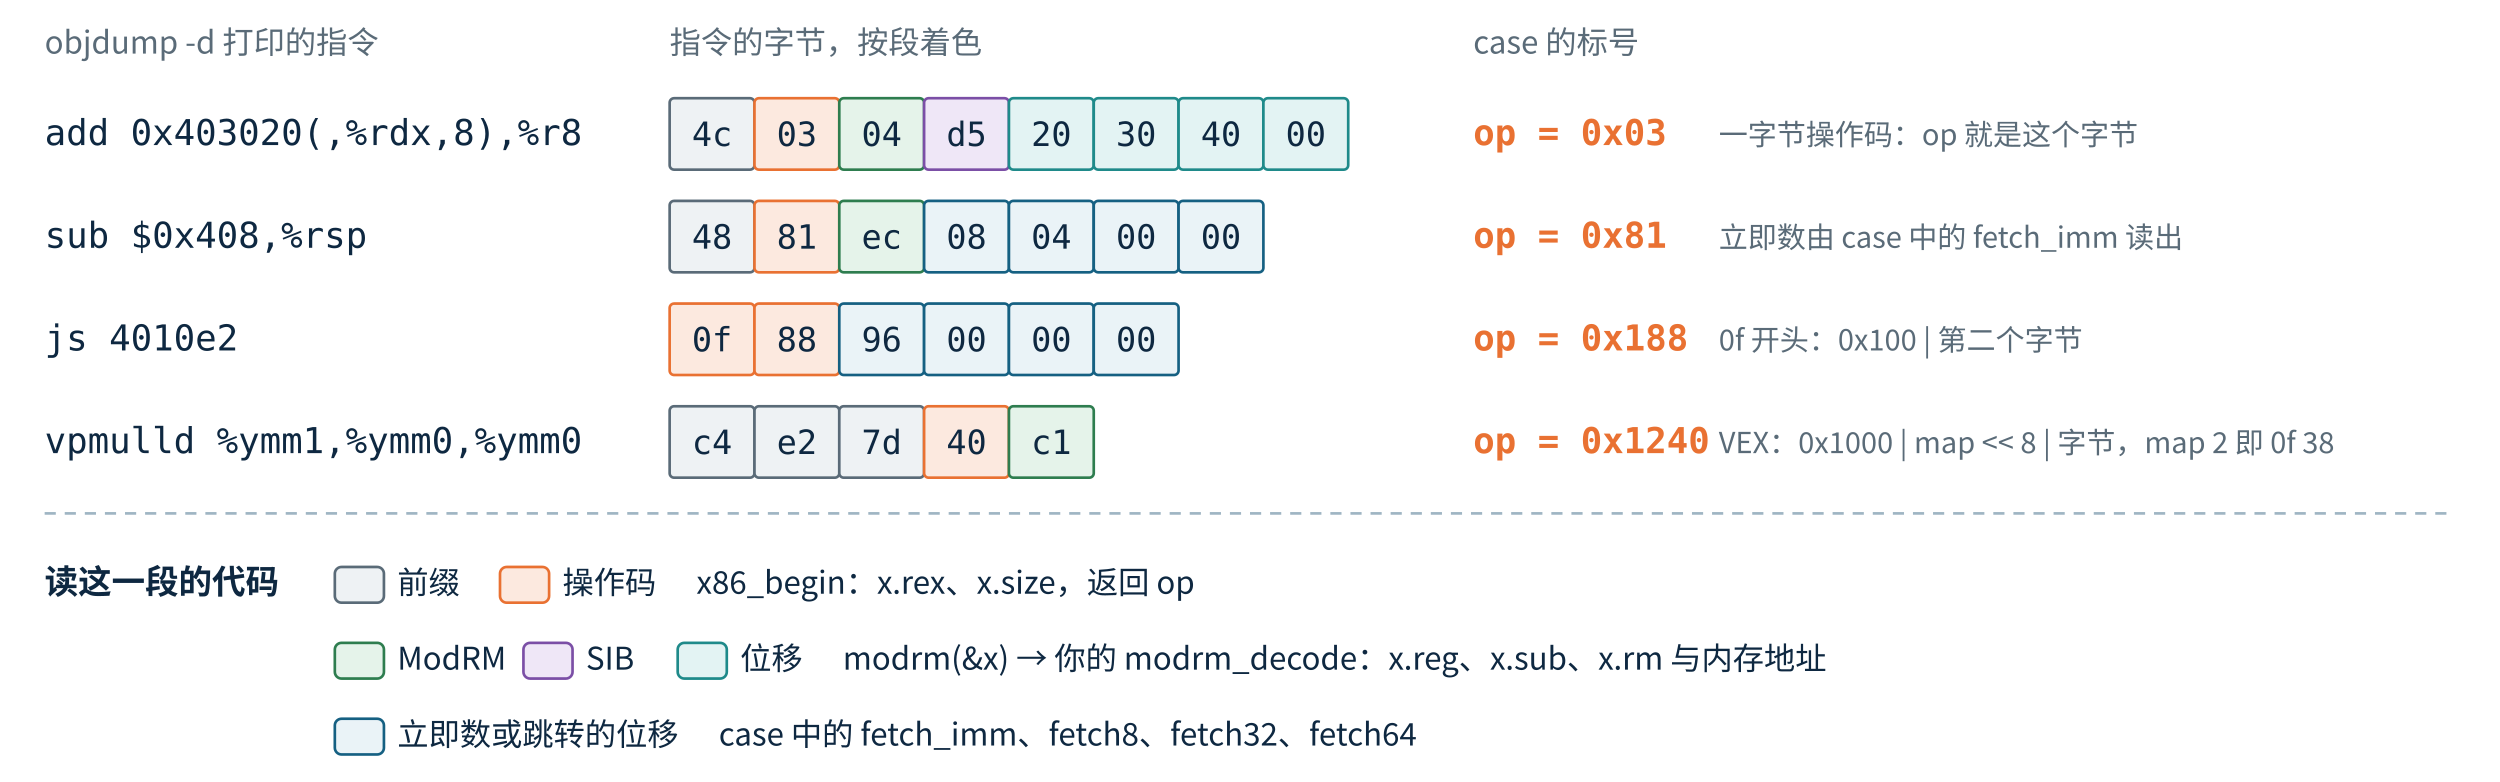
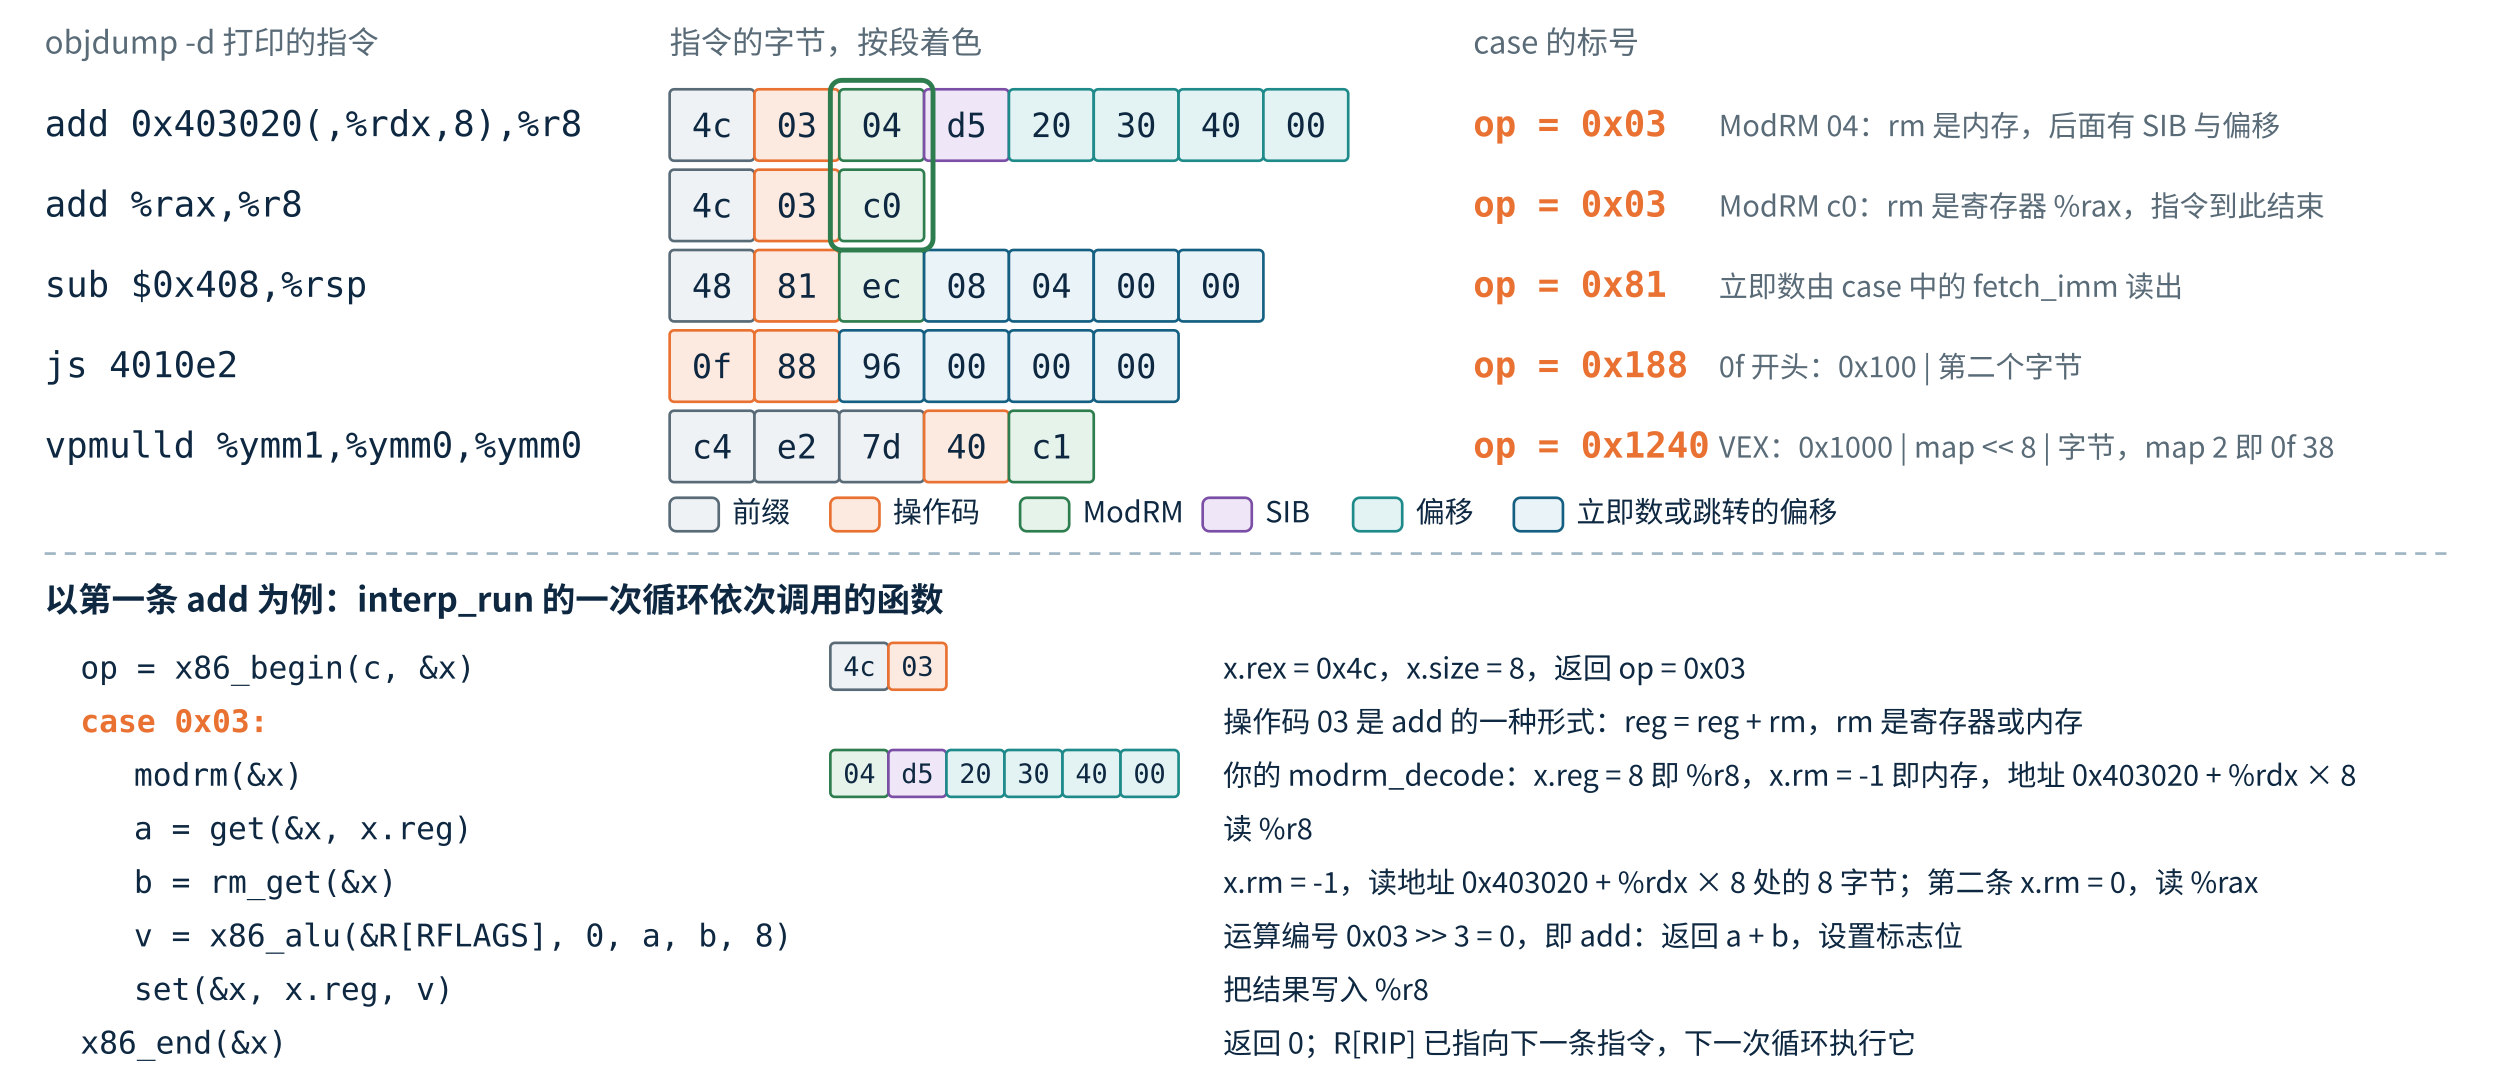
- <svg xmlns="http://www.w3.org/2000/svg" viewBox="0 0 1120 350" width="1120" height="350">
+ <svg xmlns="http://www.w3.org/2000/svg" viewBox="0 0 1120 480" width="1120" height="480">
  <defs>
    <marker id="ah-156082" viewBox="0 0 10 10" refX="9" refY="5" markerWidth="7" markerHeight="7" orient="auto-start-reverse">
      <path d="M0,0 L10,5 L0,10 z" fill="#156082" />
    </marker>
    <marker id="ah-e97132" viewBox="0 0 10 10" refX="9" refY="5" markerWidth="7" markerHeight="7" orient="auto-start-reverse">
      <path d="M0,0 L10,5 L0,10 z" fill="#e97132" />
    </marker>
    <marker id="ah-0e2841" viewBox="0 0 10 10" refX="9" refY="5" markerWidth="7" markerHeight="7" orient="auto-start-reverse">
      <path d="M0,0 L10,5 L0,10 z" fill="#0e2841" />
    </marker>
    <marker id="ah-2e7d4f" viewBox="0 0 10 10" refX="9" refY="5" markerWidth="7" markerHeight="7" orient="auto-start-reverse">
      <path d="M0,0 L10,5 L0,10 z" fill="#2e7d4f" />
    </marker>
    <marker id="ah-c0392b" viewBox="0 0 10 10" refX="9" refY="5" markerWidth="7" markerHeight="7" orient="auto-start-reverse">
      <path d="M0,0 L10,5 L0,10 z" fill="#c0392b" />
    </marker>
    <marker id="ah-5a6b78" viewBox="0 0 10 10" refX="9" refY="5" markerWidth="7" markerHeight="7" orient="auto-start-reverse">
      <path d="M0,0 L10,5 L0,10 z" fill="#5a6b78" />
    </marker>
    <marker id="ah-9fb5c3" viewBox="0 0 10 10" refX="9" refY="5" markerWidth="7" markerHeight="7" orient="auto-start-reverse">
      <path d="M0,0 L10,5 L0,10 z" fill="#9fb5c3" />
    </marker>
  </defs>
  <text x="20.0" y="24.0" font-family="PingFang SC, Noto Sans CJK SC, Source Han Sans SC, sans-serif" font-size="14" font-weight="normal" fill="#5a6b78" text-anchor="start">objdump -d 打印的指令</text>
  <text x="300.0" y="24.0" font-family="PingFang SC, Noto Sans CJK SC, Source Han Sans SC, sans-serif" font-size="14" font-weight="normal" fill="#5a6b78" text-anchor="start">指令的字节，按段着色</text>
  <text x="660.0" y="24.0" font-family="PingFang SC, Noto Sans CJK SC, Source Han Sans SC, sans-serif" font-size="14" font-weight="normal" fill="#5a6b78" text-anchor="start">case 的标号</text>
-   <text x="20.0" y="65.0" font-family="SFMono-Regular, Menlo, DejaVu Sans Mono, Consolas, monospace" font-size="16" font-weight="normal" fill="#0e2841" text-anchor="start">add 0x403020(,%rdx,8),%r8</text>
-   <rect x="300.0" y="44.0" width="38.0" height="32.0" rx="2" fill="#eef2f4" stroke="#5a6b78" stroke-width="1.2" />
-   <text x="319.0" y="65.4" font-family="SFMono-Regular, Menlo, DejaVu Sans Mono, Consolas, monospace" font-size="15" font-weight="normal" fill="#0e2841" text-anchor="middle">4c</text>
-   <rect x="338.0" y="44.0" width="38.0" height="32.0" rx="2" fill="#fce9df" stroke="#e97132" stroke-width="1.2" />
-   <text x="357.0" y="65.4" font-family="SFMono-Regular, Menlo, DejaVu Sans Mono, Consolas, monospace" font-size="15" font-weight="normal" fill="#0e2841" text-anchor="middle">03</text>
-   <rect x="376.0" y="44.0" width="38.0" height="32.0" rx="2" fill="#e5f3ea" stroke="#2e7d4f" stroke-width="1.2" />
-   <text x="395.0" y="65.4" font-family="SFMono-Regular, Menlo, DejaVu Sans Mono, Consolas, monospace" font-size="15" font-weight="normal" fill="#0e2841" text-anchor="middle">04</text>
-   <rect x="414.0" y="44.0" width="38.0" height="32.0" rx="2" fill="#efe7f7" stroke="#7b4fa6" stroke-width="1.2" />
-   <text x="433.0" y="65.4" font-family="SFMono-Regular, Menlo, DejaVu Sans Mono, Consolas, monospace" font-size="15" font-weight="normal" fill="#0e2841" text-anchor="middle">d5</text>
-   <rect x="452.0" y="44.0" width="38.0" height="32.0" rx="2" fill="#e3f3f3" stroke="#1f8a8a" stroke-width="1.2" />
-   <text x="471.0" y="65.4" font-family="SFMono-Regular, Menlo, DejaVu Sans Mono, Consolas, monospace" font-size="15" font-weight="normal" fill="#0e2841" text-anchor="middle">20</text>
-   <rect x="490.0" y="44.0" width="38.0" height="32.0" rx="2" fill="#e3f3f3" stroke="#1f8a8a" stroke-width="1.2" />
-   <text x="509.0" y="65.4" font-family="SFMono-Regular, Menlo, DejaVu Sans Mono, Consolas, monospace" font-size="15" font-weight="normal" fill="#0e2841" text-anchor="middle">30</text>
-   <rect x="528.0" y="44.0" width="38.0" height="32.0" rx="2" fill="#e3f3f3" stroke="#1f8a8a" stroke-width="1.2" />
-   <text x="547.0" y="65.4" font-family="SFMono-Regular, Menlo, DejaVu Sans Mono, Consolas, monospace" font-size="15" font-weight="normal" fill="#0e2841" text-anchor="middle">40</text>
-   <rect x="566.0" y="44.0" width="38.0" height="32.0" rx="2" fill="#e3f3f3" stroke="#1f8a8a" stroke-width="1.2" />
-   <text x="585.0" y="65.4" font-family="SFMono-Regular, Menlo, DejaVu Sans Mono, Consolas, monospace" font-size="15" font-weight="normal" fill="#0e2841" text-anchor="middle">00</text>
-   <text x="660.0" y="65.0" font-family="SFMono-Regular, Menlo, DejaVu Sans Mono, Consolas, monospace" font-size="16" font-weight="bold" fill="#e97132" text-anchor="start">op = 0x03</text>
-   <text x="770.0" y="65.0" font-family="PingFang SC, Noto Sans CJK SC, Source Han Sans SC, sans-serif" font-size="13" font-weight="normal" fill="#5a6b78" text-anchor="start">一字节操作码：op 就是这个字节</text>
-   <text x="20.0" y="111.0" font-family="SFMono-Regular, Menlo, DejaVu Sans Mono, Consolas, monospace" font-size="16" font-weight="normal" fill="#0e2841" text-anchor="start">sub $0x408,%rsp</text>
-   <rect x="300.0" y="90.0" width="38.0" height="32.0" rx="2" fill="#eef2f4" stroke="#5a6b78" stroke-width="1.2" />
-   <text x="319.0" y="111.4" font-family="SFMono-Regular, Menlo, DejaVu Sans Mono, Consolas, monospace" font-size="15" font-weight="normal" fill="#0e2841" text-anchor="middle">48</text>
-   <rect x="338.0" y="90.0" width="38.0" height="32.0" rx="2" fill="#fce9df" stroke="#e97132" stroke-width="1.2" />
-   <text x="357.0" y="111.4" font-family="SFMono-Regular, Menlo, DejaVu Sans Mono, Consolas, monospace" font-size="15" font-weight="normal" fill="#0e2841" text-anchor="middle">81</text>
-   <rect x="376.0" y="90.0" width="38.0" height="32.0" rx="2" fill="#e5f3ea" stroke="#2e7d4f" stroke-width="1.2" />
-   <text x="395.0" y="111.4" font-family="SFMono-Regular, Menlo, DejaVu Sans Mono, Consolas, monospace" font-size="15" font-weight="normal" fill="#0e2841" text-anchor="middle">ec</text>
-   <rect x="414.0" y="90.0" width="38.0" height="32.0" rx="2" fill="#eaf3f7" stroke="#156082" stroke-width="1.2" />
-   <text x="433.0" y="111.4" font-family="SFMono-Regular, Menlo, DejaVu Sans Mono, Consolas, monospace" font-size="15" font-weight="normal" fill="#0e2841" text-anchor="middle">08</text>
-   <rect x="452.0" y="90.0" width="38.0" height="32.0" rx="2" fill="#eaf3f7" stroke="#156082" stroke-width="1.2" />
-   <text x="471.0" y="111.4" font-family="SFMono-Regular, Menlo, DejaVu Sans Mono, Consolas, monospace" font-size="15" font-weight="normal" fill="#0e2841" text-anchor="middle">04</text>
-   <rect x="490.0" y="90.0" width="38.0" height="32.0" rx="2" fill="#eaf3f7" stroke="#156082" stroke-width="1.2" />
-   <text x="509.0" y="111.4" font-family="SFMono-Regular, Menlo, DejaVu Sans Mono, Consolas, monospace" font-size="15" font-weight="normal" fill="#0e2841" text-anchor="middle">00</text>
-   <rect x="528.0" y="90.0" width="38.0" height="32.0" rx="2" fill="#eaf3f7" stroke="#156082" stroke-width="1.2" />
-   <text x="547.0" y="111.4" font-family="SFMono-Regular, Menlo, DejaVu Sans Mono, Consolas, monospace" font-size="15" font-weight="normal" fill="#0e2841" text-anchor="middle">00</text>
-   <text x="660.0" y="111.0" font-family="SFMono-Regular, Menlo, DejaVu Sans Mono, Consolas, monospace" font-size="16" font-weight="bold" fill="#e97132" text-anchor="start">op = 0x81</text>
-   <text x="770.0" y="111.0" font-family="PingFang SC, Noto Sans CJK SC, Source Han Sans SC, sans-serif" font-size="13" font-weight="normal" fill="#5a6b78" text-anchor="start">立即数由 case 中的 fetch_imm 读出</text>
-   <text x="20.0" y="157.0" font-family="SFMono-Regular, Menlo, DejaVu Sans Mono, Consolas, monospace" font-size="16" font-weight="normal" fill="#0e2841" text-anchor="start">js 4010e2</text>
-   <rect x="300.0" y="136.0" width="38.0" height="32.0" rx="2" fill="#fce9df" stroke="#e97132" stroke-width="1.2" />
-   <text x="319.0" y="157.4" font-family="SFMono-Regular, Menlo, DejaVu Sans Mono, Consolas, monospace" font-size="15" font-weight="normal" fill="#0e2841" text-anchor="middle">0f</text>
-   <rect x="338.0" y="136.0" width="38.0" height="32.0" rx="2" fill="#fce9df" stroke="#e97132" stroke-width="1.2" />
-   <text x="357.0" y="157.4" font-family="SFMono-Regular, Menlo, DejaVu Sans Mono, Consolas, monospace" font-size="15" font-weight="normal" fill="#0e2841" text-anchor="middle">88</text>
-   <rect x="376.0" y="136.0" width="38.0" height="32.0" rx="2" fill="#eaf3f7" stroke="#156082" stroke-width="1.2" />
-   <text x="395.0" y="157.4" font-family="SFMono-Regular, Menlo, DejaVu Sans Mono, Consolas, monospace" font-size="15" font-weight="normal" fill="#0e2841" text-anchor="middle">96</text>
-   <rect x="414.0" y="136.0" width="38.0" height="32.0" rx="2" fill="#eaf3f7" stroke="#156082" stroke-width="1.2" />
-   <text x="433.0" y="157.4" font-family="SFMono-Regular, Menlo, DejaVu Sans Mono, Consolas, monospace" font-size="15" font-weight="normal" fill="#0e2841" text-anchor="middle">00</text>
-   <rect x="452.0" y="136.0" width="38.0" height="32.0" rx="2" fill="#eaf3f7" stroke="#156082" stroke-width="1.2" />
-   <text x="471.0" y="157.4" font-family="SFMono-Regular, Menlo, DejaVu Sans Mono, Consolas, monospace" font-size="15" font-weight="normal" fill="#0e2841" text-anchor="middle">00</text>
-   <rect x="490.0" y="136.0" width="38.0" height="32.0" rx="2" fill="#eaf3f7" stroke="#156082" stroke-width="1.2" />
-   <text x="509.0" y="157.4" font-family="SFMono-Regular, Menlo, DejaVu Sans Mono, Consolas, monospace" font-size="15" font-weight="normal" fill="#0e2841" text-anchor="middle">00</text>
-   <text x="660.0" y="157.0" font-family="SFMono-Regular, Menlo, DejaVu Sans Mono, Consolas, monospace" font-size="16" font-weight="bold" fill="#e97132" text-anchor="start">op = 0x188</text>
-   <text x="770.0" y="157.0" font-family="PingFang SC, Noto Sans CJK SC, Source Han Sans SC, sans-serif" font-size="13" font-weight="normal" fill="#5a6b78" text-anchor="start">0f 开头：0x100 | 第二个字节</text>
-   <text x="20.0" y="203.0" font-family="SFMono-Regular, Menlo, DejaVu Sans Mono, Consolas, monospace" font-size="16" font-weight="normal" fill="#0e2841" text-anchor="start">vpmulld %ymm1,%ymm0,%ymm0</text>
-   <rect x="300.0" y="182.0" width="38.0" height="32.0" rx="2" fill="#eef2f4" stroke="#5a6b78" stroke-width="1.2" />
-   <text x="319.0" y="203.4" font-family="SFMono-Regular, Menlo, DejaVu Sans Mono, Consolas, monospace" font-size="15" font-weight="normal" fill="#0e2841" text-anchor="middle">c4</text>
-   <rect x="338.0" y="182.0" width="38.0" height="32.0" rx="2" fill="#eef2f4" stroke="#5a6b78" stroke-width="1.2" />
-   <text x="357.0" y="203.4" font-family="SFMono-Regular, Menlo, DejaVu Sans Mono, Consolas, monospace" font-size="15" font-weight="normal" fill="#0e2841" text-anchor="middle">e2</text>
-   <rect x="376.0" y="182.0" width="38.0" height="32.0" rx="2" fill="#eef2f4" stroke="#5a6b78" stroke-width="1.2" />
-   <text x="395.0" y="203.4" font-family="SFMono-Regular, Menlo, DejaVu Sans Mono, Consolas, monospace" font-size="15" font-weight="normal" fill="#0e2841" text-anchor="middle">7d</text>
-   <rect x="414.0" y="182.0" width="38.0" height="32.0" rx="2" fill="#fce9df" stroke="#e97132" stroke-width="1.2" />
-   <text x="433.0" y="203.4" font-family="SFMono-Regular, Menlo, DejaVu Sans Mono, Consolas, monospace" font-size="15" font-weight="normal" fill="#0e2841" text-anchor="middle">40</text>
-   <rect x="452.0" y="182.0" width="38.0" height="32.0" rx="2" fill="#e5f3ea" stroke="#2e7d4f" stroke-width="1.2" />
-   <text x="471.0" y="203.4" font-family="SFMono-Regular, Menlo, DejaVu Sans Mono, Consolas, monospace" font-size="15" font-weight="normal" fill="#0e2841" text-anchor="middle">c1</text>
-   <text x="660.0" y="203.0" font-family="SFMono-Regular, Menlo, DejaVu Sans Mono, Consolas, monospace" font-size="16" font-weight="bold" fill="#e97132" text-anchor="start">op = 0x1240</text>
-   <text x="770.0" y="203.0" font-family="PingFang SC, Noto Sans CJK SC, Source Han Sans SC, sans-serif" font-size="13" font-weight="normal" fill="#5a6b78" text-anchor="start">VEX：0x1000 | map &lt;&lt; 8 | 字节，map 2 即 0f 38</text>
-   <line x1="20.0" y1="230.0" x2="1100.0" y2="230.0" stroke="#9fb5c3" stroke-width="1.2" stroke-dasharray="5 4" />
-   <text x="20.0" y="266.0" font-family="PingFang SC, Noto Sans CJK SC, Source Han Sans SC, sans-serif" font-size="15" font-weight="bold" fill="#0e2841" text-anchor="start">读这一段的代码</text>
-   <rect x="150.0" y="254.0" width="22.0" height="16.0" rx="3" fill="#eef2f4" stroke="#5a6b78" stroke-width="1.2" />
-   <text x="178.0" y="266.0" font-family="PingFang SC, Noto Sans CJK SC, Source Han Sans SC, sans-serif" font-size="14" font-weight="normal" fill="#0e2841" text-anchor="start">前缀</text>
-   <rect x="224.0" y="254.0" width="22.0" height="16.0" rx="3" fill="#fce9df" stroke="#e97132" stroke-width="1.2" />
-   <text x="252.0" y="266.0" font-family="PingFang SC, Noto Sans CJK SC, Source Han Sans SC, sans-serif" font-size="14" font-weight="normal" fill="#0e2841" text-anchor="start">操作码</text>
-   <text x="312.0" y="266.0" font-family="PingFang SC, Noto Sans CJK SC, Source Han Sans SC, sans-serif" font-size="14" font-weight="normal" fill="#0e2841" text-anchor="start">x86_begin：x.rex、x.size，返回 op</text>
-   <rect x="150.0" y="288.0" width="22.0" height="16.0" rx="3" fill="#e5f3ea" stroke="#2e7d4f" stroke-width="1.2" />
-   <text x="178.0" y="300.0" font-family="PingFang SC, Noto Sans CJK SC, Source Han Sans SC, sans-serif" font-size="14" font-weight="normal" fill="#0e2841" text-anchor="start">ModRM</text>
-   <rect x="234.5" y="288.0" width="22.0" height="16.0" rx="3" fill="#efe7f7" stroke="#7b4fa6" stroke-width="1.2" />
-   <text x="262.5" y="300.0" font-family="PingFang SC, Noto Sans CJK SC, Source Han Sans SC, sans-serif" font-size="14" font-weight="normal" fill="#0e2841" text-anchor="start">SIB</text>
-   <rect x="303.6" y="288.0" width="22.0" height="16.0" rx="3" fill="#e3f3f3" stroke="#1f8a8a" stroke-width="1.2" />
-   <text x="331.6" y="300.0" font-family="PingFang SC, Noto Sans CJK SC, Source Han Sans SC, sans-serif" font-size="14" font-weight="normal" fill="#0e2841" text-anchor="start">位移</text>
-   <text x="377.6" y="300.0" font-family="PingFang SC, Noto Sans CJK SC, Source Han Sans SC, sans-serif" font-size="14" font-weight="normal" fill="#0e2841" text-anchor="start">modrm(&amp;x) → 你的 modrm_decode：x.reg、x.sub、x.rm 与内存地址</text>
-   <rect x="150.0" y="322.0" width="22.0" height="16.0" rx="3" fill="#eaf3f7" stroke="#156082" stroke-width="1.2" />
-   <text x="178.0" y="334.0" font-family="PingFang SC, Noto Sans CJK SC, Source Han Sans SC, sans-serif" font-size="14" font-weight="normal" fill="#0e2841" text-anchor="start">立即数或跳转的位移</text>
-   <text x="322.0" y="334.0" font-family="PingFang SC, Noto Sans CJK SC, Source Han Sans SC, sans-serif" font-size="14" font-weight="normal" fill="#0e2841" text-anchor="start">case 中的 fetch_imm、fetch8、fetch32、fetch64</text>
+   <text x="20.0" y="61.0" font-family="SFMono-Regular, Menlo, DejaVu Sans Mono, Consolas, monospace" font-size="16" font-weight="normal" fill="#0e2841" text-anchor="start">add 0x403020(,%rdx,8),%r8</text>
+   <rect x="300.0" y="40.0" width="38.0" height="32.0" rx="2" fill="#eef2f4" stroke="#5a6b78" stroke-width="1.2" />
+   <text x="319.0" y="61.4" font-family="SFMono-Regular, Menlo, DejaVu Sans Mono, Consolas, monospace" font-size="15" font-weight="normal" fill="#0e2841" text-anchor="middle">4c</text>
+   <rect x="338.0" y="40.0" width="38.0" height="32.0" rx="2" fill="#fce9df" stroke="#e97132" stroke-width="1.2" />
+   <text x="357.0" y="61.4" font-family="SFMono-Regular, Menlo, DejaVu Sans Mono, Consolas, monospace" font-size="15" font-weight="normal" fill="#0e2841" text-anchor="middle">03</text>
+   <rect x="376.0" y="40.0" width="38.0" height="32.0" rx="2" fill="#e5f3ea" stroke="#2e7d4f" stroke-width="1.2" />
+   <text x="395.0" y="61.4" font-family="SFMono-Regular, Menlo, DejaVu Sans Mono, Consolas, monospace" font-size="15" font-weight="normal" fill="#0e2841" text-anchor="middle">04</text>
+   <rect x="414.0" y="40.0" width="38.0" height="32.0" rx="2" fill="#efe7f7" stroke="#7b4fa6" stroke-width="1.2" />
+   <text x="433.0" y="61.4" font-family="SFMono-Regular, Menlo, DejaVu Sans Mono, Consolas, monospace" font-size="15" font-weight="normal" fill="#0e2841" text-anchor="middle">d5</text>
+   <rect x="452.0" y="40.0" width="38.0" height="32.0" rx="2" fill="#e3f3f3" stroke="#1f8a8a" stroke-width="1.2" />
+   <text x="471.0" y="61.4" font-family="SFMono-Regular, Menlo, DejaVu Sans Mono, Consolas, monospace" font-size="15" font-weight="normal" fill="#0e2841" text-anchor="middle">20</text>
+   <rect x="490.0" y="40.0" width="38.0" height="32.0" rx="2" fill="#e3f3f3" stroke="#1f8a8a" stroke-width="1.2" />
+   <text x="509.0" y="61.4" font-family="SFMono-Regular, Menlo, DejaVu Sans Mono, Consolas, monospace" font-size="15" font-weight="normal" fill="#0e2841" text-anchor="middle">30</text>
+   <rect x="528.0" y="40.0" width="38.0" height="32.0" rx="2" fill="#e3f3f3" stroke="#1f8a8a" stroke-width="1.2" />
+   <text x="547.0" y="61.4" font-family="SFMono-Regular, Menlo, DejaVu Sans Mono, Consolas, monospace" font-size="15" font-weight="normal" fill="#0e2841" text-anchor="middle">40</text>
+   <rect x="566.0" y="40.0" width="38.0" height="32.0" rx="2" fill="#e3f3f3" stroke="#1f8a8a" stroke-width="1.2" />
+   <text x="585.0" y="61.4" font-family="SFMono-Regular, Menlo, DejaVu Sans Mono, Consolas, monospace" font-size="15" font-weight="normal" fill="#0e2841" text-anchor="middle">00</text>
+   <text x="660.0" y="61.0" font-family="SFMono-Regular, Menlo, DejaVu Sans Mono, Consolas, monospace" font-size="16" font-weight="bold" fill="#e97132" text-anchor="start">op = 0x03</text>
+   <text x="770.0" y="61.0" font-family="PingFang SC, Noto Sans CJK SC, Source Han Sans SC, sans-serif" font-size="13" font-weight="normal" fill="#5a6b78" text-anchor="start">ModRM 04：rm 是内存，后面有 SIB 与偏移</text>
+   <text x="20.0" y="97.0" font-family="SFMono-Regular, Menlo, DejaVu Sans Mono, Consolas, monospace" font-size="16" font-weight="normal" fill="#0e2841" text-anchor="start">add %rax,%r8</text>
+   <rect x="300.0" y="76.0" width="38.0" height="32.0" rx="2" fill="#eef2f4" stroke="#5a6b78" stroke-width="1.2" />
+   <text x="319.0" y="97.4" font-family="SFMono-Regular, Menlo, DejaVu Sans Mono, Consolas, monospace" font-size="15" font-weight="normal" fill="#0e2841" text-anchor="middle">4c</text>
+   <rect x="338.0" y="76.0" width="38.0" height="32.0" rx="2" fill="#fce9df" stroke="#e97132" stroke-width="1.2" />
+   <text x="357.0" y="97.4" font-family="SFMono-Regular, Menlo, DejaVu Sans Mono, Consolas, monospace" font-size="15" font-weight="normal" fill="#0e2841" text-anchor="middle">03</text>
+   <rect x="376.0" y="76.0" width="38.0" height="32.0" rx="2" fill="#e5f3ea" stroke="#2e7d4f" stroke-width="1.2" />
+   <text x="395.0" y="97.4" font-family="SFMono-Regular, Menlo, DejaVu Sans Mono, Consolas, monospace" font-size="15" font-weight="normal" fill="#0e2841" text-anchor="middle">c0</text>
+   <text x="660.0" y="97.0" font-family="SFMono-Regular, Menlo, DejaVu Sans Mono, Consolas, monospace" font-size="16" font-weight="bold" fill="#e97132" text-anchor="start">op = 0x03</text>
+   <text x="770.0" y="97.0" font-family="PingFang SC, Noto Sans CJK SC, Source Han Sans SC, sans-serif" font-size="13" font-weight="normal" fill="#5a6b78" text-anchor="start">ModRM c0：rm 是寄存器 %rax，指令到此结束</text>
+   <text x="20.0" y="133.0" font-family="SFMono-Regular, Menlo, DejaVu Sans Mono, Consolas, monospace" font-size="16" font-weight="normal" fill="#0e2841" text-anchor="start">sub $0x408,%rsp</text>
+   <rect x="300.0" y="112.0" width="38.0" height="32.0" rx="2" fill="#eef2f4" stroke="#5a6b78" stroke-width="1.2" />
+   <text x="319.0" y="133.4" font-family="SFMono-Regular, Menlo, DejaVu Sans Mono, Consolas, monospace" font-size="15" font-weight="normal" fill="#0e2841" text-anchor="middle">48</text>
+   <rect x="338.0" y="112.0" width="38.0" height="32.0" rx="2" fill="#fce9df" stroke="#e97132" stroke-width="1.2" />
+   <text x="357.0" y="133.4" font-family="SFMono-Regular, Menlo, DejaVu Sans Mono, Consolas, monospace" font-size="15" font-weight="normal" fill="#0e2841" text-anchor="middle">81</text>
+   <rect x="376.0" y="112.0" width="38.0" height="32.0" rx="2" fill="#e5f3ea" stroke="#2e7d4f" stroke-width="1.2" />
+   <text x="395.0" y="133.4" font-family="SFMono-Regular, Menlo, DejaVu Sans Mono, Consolas, monospace" font-size="15" font-weight="normal" fill="#0e2841" text-anchor="middle">ec</text>
+   <rect x="414.0" y="112.0" width="38.0" height="32.0" rx="2" fill="#eaf3f7" stroke="#156082" stroke-width="1.2" />
+   <text x="433.0" y="133.4" font-family="SFMono-Regular, Menlo, DejaVu Sans Mono, Consolas, monospace" font-size="15" font-weight="normal" fill="#0e2841" text-anchor="middle">08</text>
+   <rect x="452.0" y="112.0" width="38.0" height="32.0" rx="2" fill="#eaf3f7" stroke="#156082" stroke-width="1.2" />
+   <text x="471.0" y="133.4" font-family="SFMono-Regular, Menlo, DejaVu Sans Mono, Consolas, monospace" font-size="15" font-weight="normal" fill="#0e2841" text-anchor="middle">04</text>
+   <rect x="490.0" y="112.0" width="38.0" height="32.0" rx="2" fill="#eaf3f7" stroke="#156082" stroke-width="1.2" />
+   <text x="509.0" y="133.4" font-family="SFMono-Regular, Menlo, DejaVu Sans Mono, Consolas, monospace" font-size="15" font-weight="normal" fill="#0e2841" text-anchor="middle">00</text>
+   <rect x="528.0" y="112.0" width="38.0" height="32.0" rx="2" fill="#eaf3f7" stroke="#156082" stroke-width="1.2" />
+   <text x="547.0" y="133.4" font-family="SFMono-Regular, Menlo, DejaVu Sans Mono, Consolas, monospace" font-size="15" font-weight="normal" fill="#0e2841" text-anchor="middle">00</text>
+   <text x="660.0" y="133.0" font-family="SFMono-Regular, Menlo, DejaVu Sans Mono, Consolas, monospace" font-size="16" font-weight="bold" fill="#e97132" text-anchor="start">op = 0x81</text>
+   <text x="770.0" y="133.0" font-family="PingFang SC, Noto Sans CJK SC, Source Han Sans SC, sans-serif" font-size="13" font-weight="normal" fill="#5a6b78" text-anchor="start">立即数由 case 中的 fetch_imm 读出</text>
+   <text x="20.0" y="169.0" font-family="SFMono-Regular, Menlo, DejaVu Sans Mono, Consolas, monospace" font-size="16" font-weight="normal" fill="#0e2841" text-anchor="start">js 4010e2</text>
+   <rect x="300.0" y="148.0" width="38.0" height="32.0" rx="2" fill="#fce9df" stroke="#e97132" stroke-width="1.2" />
+   <text x="319.0" y="169.4" font-family="SFMono-Regular, Menlo, DejaVu Sans Mono, Consolas, monospace" font-size="15" font-weight="normal" fill="#0e2841" text-anchor="middle">0f</text>
+   <rect x="338.0" y="148.0" width="38.0" height="32.0" rx="2" fill="#fce9df" stroke="#e97132" stroke-width="1.2" />
+   <text x="357.0" y="169.4" font-family="SFMono-Regular, Menlo, DejaVu Sans Mono, Consolas, monospace" font-size="15" font-weight="normal" fill="#0e2841" text-anchor="middle">88</text>
+   <rect x="376.0" y="148.0" width="38.0" height="32.0" rx="2" fill="#eaf3f7" stroke="#156082" stroke-width="1.2" />
+   <text x="395.0" y="169.4" font-family="SFMono-Regular, Menlo, DejaVu Sans Mono, Consolas, monospace" font-size="15" font-weight="normal" fill="#0e2841" text-anchor="middle">96</text>
+   <rect x="414.0" y="148.0" width="38.0" height="32.0" rx="2" fill="#eaf3f7" stroke="#156082" stroke-width="1.2" />
+   <text x="433.0" y="169.4" font-family="SFMono-Regular, Menlo, DejaVu Sans Mono, Consolas, monospace" font-size="15" font-weight="normal" fill="#0e2841" text-anchor="middle">00</text>
+   <rect x="452.0" y="148.0" width="38.0" height="32.0" rx="2" fill="#eaf3f7" stroke="#156082" stroke-width="1.2" />
+   <text x="471.0" y="169.4" font-family="SFMono-Regular, Menlo, DejaVu Sans Mono, Consolas, monospace" font-size="15" font-weight="normal" fill="#0e2841" text-anchor="middle">00</text>
+   <rect x="490.0" y="148.0" width="38.0" height="32.0" rx="2" fill="#eaf3f7" stroke="#156082" stroke-width="1.2" />
+   <text x="509.0" y="169.4" font-family="SFMono-Regular, Menlo, DejaVu Sans Mono, Consolas, monospace" font-size="15" font-weight="normal" fill="#0e2841" text-anchor="middle">00</text>
+   <text x="660.0" y="169.0" font-family="SFMono-Regular, Menlo, DejaVu Sans Mono, Consolas, monospace" font-size="16" font-weight="bold" fill="#e97132" text-anchor="start">op = 0x188</text>
+   <text x="770.0" y="169.0" font-family="PingFang SC, Noto Sans CJK SC, Source Han Sans SC, sans-serif" font-size="13" font-weight="normal" fill="#5a6b78" text-anchor="start">0f 开头：0x100 | 第二个字节</text>
+   <text x="20.0" y="205.0" font-family="SFMono-Regular, Menlo, DejaVu Sans Mono, Consolas, monospace" font-size="16" font-weight="normal" fill="#0e2841" text-anchor="start">vpmulld %ymm1,%ymm0,%ymm0</text>
+   <rect x="300.0" y="184.0" width="38.0" height="32.0" rx="2" fill="#eef2f4" stroke="#5a6b78" stroke-width="1.2" />
+   <text x="319.0" y="205.4" font-family="SFMono-Regular, Menlo, DejaVu Sans Mono, Consolas, monospace" font-size="15" font-weight="normal" fill="#0e2841" text-anchor="middle">c4</text>
+   <rect x="338.0" y="184.0" width="38.0" height="32.0" rx="2" fill="#eef2f4" stroke="#5a6b78" stroke-width="1.2" />
+   <text x="357.0" y="205.4" font-family="SFMono-Regular, Menlo, DejaVu Sans Mono, Consolas, monospace" font-size="15" font-weight="normal" fill="#0e2841" text-anchor="middle">e2</text>
+   <rect x="376.0" y="184.0" width="38.0" height="32.0" rx="2" fill="#eef2f4" stroke="#5a6b78" stroke-width="1.2" />
+   <text x="395.0" y="205.4" font-family="SFMono-Regular, Menlo, DejaVu Sans Mono, Consolas, monospace" font-size="15" font-weight="normal" fill="#0e2841" text-anchor="middle">7d</text>
+   <rect x="414.0" y="184.0" width="38.0" height="32.0" rx="2" fill="#fce9df" stroke="#e97132" stroke-width="1.2" />
+   <text x="433.0" y="205.4" font-family="SFMono-Regular, Menlo, DejaVu Sans Mono, Consolas, monospace" font-size="15" font-weight="normal" fill="#0e2841" text-anchor="middle">40</text>
+   <rect x="452.0" y="184.0" width="38.0" height="32.0" rx="2" fill="#e5f3ea" stroke="#2e7d4f" stroke-width="1.2" />
+   <text x="471.0" y="205.4" font-family="SFMono-Regular, Menlo, DejaVu Sans Mono, Consolas, monospace" font-size="15" font-weight="normal" fill="#0e2841" text-anchor="middle">c1</text>
+   <text x="660.0" y="205.0" font-family="SFMono-Regular, Menlo, DejaVu Sans Mono, Consolas, monospace" font-size="16" font-weight="bold" fill="#e97132" text-anchor="start">op = 0x1240</text>
+   <text x="770.0" y="205.0" font-family="PingFang SC, Noto Sans CJK SC, Source Han Sans SC, sans-serif" font-size="13" font-weight="normal" fill="#5a6b78" text-anchor="start">VEX：0x1000 | map &lt;&lt; 8 | 字节，map 2 即 0f 38</text>
+   <rect x="372.0" y="36.0" width="46.0" height="76.0" rx="5" fill="none" stroke="#2e7d4f" stroke-width="2.2" />
+   <rect x="300.0" y="223.0" width="22.0" height="15.0" rx="3" fill="#eef2f4" stroke="#5a6b78" stroke-width="1.2" />
+   <text x="328.0" y="234.0" font-family="PingFang SC, Noto Sans CJK SC, Source Han Sans SC, sans-serif" font-size="13" font-weight="normal" fill="#0e2841" text-anchor="start">前缀</text>
+   <rect x="372.0" y="223.0" width="22.0" height="15.0" rx="3" fill="#fce9df" stroke="#e97132" stroke-width="1.2" />
+   <text x="400.0" y="234.0" font-family="PingFang SC, Noto Sans CJK SC, Source Han Sans SC, sans-serif" font-size="13" font-weight="normal" fill="#0e2841" text-anchor="start">操作码</text>
+   <rect x="457.0" y="223.0" width="22.0" height="15.0" rx="3" fill="#e5f3ea" stroke="#2e7d4f" stroke-width="1.2" />
+   <text x="485.0" y="234.0" font-family="PingFang SC, Noto Sans CJK SC, Source Han Sans SC, sans-serif" font-size="13" font-weight="normal" fill="#0e2841" text-anchor="start">ModRM</text>
+   <rect x="538.8" y="223.0" width="22.0" height="15.0" rx="3" fill="#efe7f7" stroke="#7b4fa6" stroke-width="1.2" />
+   <text x="566.8" y="234.0" font-family="PingFang SC, Noto Sans CJK SC, Source Han Sans SC, sans-serif" font-size="13" font-weight="normal" fill="#0e2841" text-anchor="start">SIB</text>
+   <rect x="606.2" y="223.0" width="22.0" height="15.0" rx="3" fill="#e3f3f3" stroke="#1f8a8a" stroke-width="1.2" />
+   <text x="634.2" y="234.0" font-family="PingFang SC, Noto Sans CJK SC, Source Han Sans SC, sans-serif" font-size="13" font-weight="normal" fill="#0e2841" text-anchor="start">偏移</text>
+   <rect x="678.2" y="223.0" width="22.0" height="15.0" rx="3" fill="#eaf3f7" stroke="#156082" stroke-width="1.2" />
+   <text x="706.2" y="234.0" font-family="PingFang SC, Noto Sans CJK SC, Source Han Sans SC, sans-serif" font-size="13" font-weight="normal" fill="#0e2841" text-anchor="start">立即数或跳转的偏移</text>
+   <line x1="20.0" y1="248.0" x2="1100.0" y2="248.0" stroke="#9fb5c3" stroke-width="1.2" stroke-dasharray="5 4" />
+   <text x="20.0" y="274.0" font-family="PingFang SC, Noto Sans CJK SC, Source Han Sans SC, sans-serif" font-size="15" font-weight="bold" fill="#0e2841" text-anchor="start">以第一条 add 为例：interp_run 的一次循环依次调用的函数</text>
+   <text x="36.0" y="304.0" font-family="SFMono-Regular, Menlo, DejaVu Sans Mono, Consolas, monospace" font-size="14" font-weight="normal" fill="#0e2841" text-anchor="start">op = x86_begin(c, &amp;x)</text>
+   <rect x="372.0" y="288.0" width="26.0" height="21.0" rx="2" fill="#eef2f4" stroke="#5a6b78" stroke-width="1.2" />
+   <text x="385.0" y="302.8" font-family="SFMono-Regular, Menlo, DejaVu Sans Mono, Consolas, monospace" font-size="12" font-weight="normal" fill="#0e2841" text-anchor="middle">4c</text>
+   <rect x="398.0" y="288.0" width="26.0" height="21.0" rx="2" fill="#fce9df" stroke="#e97132" stroke-width="1.2" />
+   <text x="411.0" y="302.8" font-family="SFMono-Regular, Menlo, DejaVu Sans Mono, Consolas, monospace" font-size="12" font-weight="normal" fill="#0e2841" text-anchor="middle">03</text>
+   <text x="548.0" y="304.0" font-family="PingFang SC, Noto Sans CJK SC, Source Han Sans SC, sans-serif" font-size="13" font-weight="normal" fill="#0e2841" text-anchor="start">x.rex = 0x4c，x.size = 8，返回 op = 0x03</text>
+   <text x="36.0" y="328.0" font-family="SFMono-Regular, Menlo, DejaVu Sans Mono, Consolas, monospace" font-size="14" font-weight="bold" fill="#e97132" text-anchor="start">case 0x03:</text>
+   <text x="548.0" y="328.0" font-family="PingFang SC, Noto Sans CJK SC, Source Han Sans SC, sans-serif" font-size="13" font-weight="normal" fill="#0e2841" text-anchor="start">操作码 03 是 add 的一种形式：reg = reg + rm，rm 是寄存器或内存</text>
+   <text x="60.0" y="352.0" font-family="SFMono-Regular, Menlo, DejaVu Sans Mono, Consolas, monospace" font-size="14" font-weight="normal" fill="#0e2841" text-anchor="start">modrm(&amp;x)</text>
+   <rect x="372.0" y="336.0" width="26.0" height="21.0" rx="2" fill="#e5f3ea" stroke="#2e7d4f" stroke-width="1.2" />
+   <text x="385.0" y="350.8" font-family="SFMono-Regular, Menlo, DejaVu Sans Mono, Consolas, monospace" font-size="12" font-weight="normal" fill="#0e2841" text-anchor="middle">04</text>
+   <rect x="398.0" y="336.0" width="26.0" height="21.0" rx="2" fill="#efe7f7" stroke="#7b4fa6" stroke-width="1.2" />
+   <text x="411.0" y="350.8" font-family="SFMono-Regular, Menlo, DejaVu Sans Mono, Consolas, monospace" font-size="12" font-weight="normal" fill="#0e2841" text-anchor="middle">d5</text>
+   <rect x="424.0" y="336.0" width="26.0" height="21.0" rx="2" fill="#e3f3f3" stroke="#1f8a8a" stroke-width="1.2" />
+   <text x="437.0" y="350.8" font-family="SFMono-Regular, Menlo, DejaVu Sans Mono, Consolas, monospace" font-size="12" font-weight="normal" fill="#0e2841" text-anchor="middle">20</text>
+   <rect x="450.0" y="336.0" width="26.0" height="21.0" rx="2" fill="#e3f3f3" stroke="#1f8a8a" stroke-width="1.2" />
+   <text x="463.0" y="350.8" font-family="SFMono-Regular, Menlo, DejaVu Sans Mono, Consolas, monospace" font-size="12" font-weight="normal" fill="#0e2841" text-anchor="middle">30</text>
+   <rect x="476.0" y="336.0" width="26.0" height="21.0" rx="2" fill="#e3f3f3" stroke="#1f8a8a" stroke-width="1.2" />
+   <text x="489.0" y="350.8" font-family="SFMono-Regular, Menlo, DejaVu Sans Mono, Consolas, monospace" font-size="12" font-weight="normal" fill="#0e2841" text-anchor="middle">40</text>
+   <rect x="502.0" y="336.0" width="26.0" height="21.0" rx="2" fill="#e3f3f3" stroke="#1f8a8a" stroke-width="1.2" />
+   <text x="515.0" y="350.8" font-family="SFMono-Regular, Menlo, DejaVu Sans Mono, Consolas, monospace" font-size="12" font-weight="normal" fill="#0e2841" text-anchor="middle">00</text>
+   <text x="548.0" y="352.0" font-family="PingFang SC, Noto Sans CJK SC, Source Han Sans SC, sans-serif" font-size="13" font-weight="normal" fill="#0e2841" text-anchor="start">你的 modrm_decode：x.reg = 8 即 %r8，x.rm = -1 即内存，地址 0x403020 + %rdx × 8</text>
+   <text x="60.0" y="376.0" font-family="SFMono-Regular, Menlo, DejaVu Sans Mono, Consolas, monospace" font-size="14" font-weight="normal" fill="#0e2841" text-anchor="start">a = get(&amp;x, x.reg)</text>
+   <text x="548.0" y="376.0" font-family="PingFang SC, Noto Sans CJK SC, Source Han Sans SC, sans-serif" font-size="13" font-weight="normal" fill="#0e2841" text-anchor="start">读 %r8</text>
+   <text x="60.0" y="400.0" font-family="SFMono-Regular, Menlo, DejaVu Sans Mono, Consolas, monospace" font-size="14" font-weight="normal" fill="#0e2841" text-anchor="start">b = rm_get(&amp;x)</text>
+   <text x="548.0" y="400.0" font-family="PingFang SC, Noto Sans CJK SC, Source Han Sans SC, sans-serif" font-size="13" font-weight="normal" fill="#0e2841" text-anchor="start">x.rm = -1，读地址 0x403020 + %rdx × 8 处的 8 字节；第二条 x.rm = 0，读 %rax</text>
+   <text x="60.0" y="424.0" font-family="SFMono-Regular, Menlo, DejaVu Sans Mono, Consolas, monospace" font-size="14" font-weight="normal" fill="#0e2841" text-anchor="start">v = x86_alu(&amp;R[RFLAGS], 0, a, b, 8)</text>
+   <text x="548.0" y="424.0" font-family="PingFang SC, Noto Sans CJK SC, Source Han Sans SC, sans-serif" font-size="13" font-weight="normal" fill="#0e2841" text-anchor="start">运算编号 0x03 &gt;&gt; 3 = 0，即 add：返回 a + b，设置标志位</text>
+   <text x="60.0" y="448.0" font-family="SFMono-Regular, Menlo, DejaVu Sans Mono, Consolas, monospace" font-size="14" font-weight="normal" fill="#0e2841" text-anchor="start">set(&amp;x, x.reg, v)</text>
+   <text x="548.0" y="448.0" font-family="PingFang SC, Noto Sans CJK SC, Source Han Sans SC, sans-serif" font-size="13" font-weight="normal" fill="#0e2841" text-anchor="start">把结果写入 %r8</text>
+   <text x="36.0" y="472.0" font-family="SFMono-Regular, Menlo, DejaVu Sans Mono, Consolas, monospace" font-size="14" font-weight="normal" fill="#0e2841" text-anchor="start">x86_end(&amp;x)</text>
+   <text x="548.0" y="472.0" font-family="PingFang SC, Noto Sans CJK SC, Source Han Sans SC, sans-serif" font-size="13" font-weight="normal" fill="#0e2841" text-anchor="start">返回 0；R[RIP] 已指向下一条指令，下一次循环执行它</text>
</svg>
